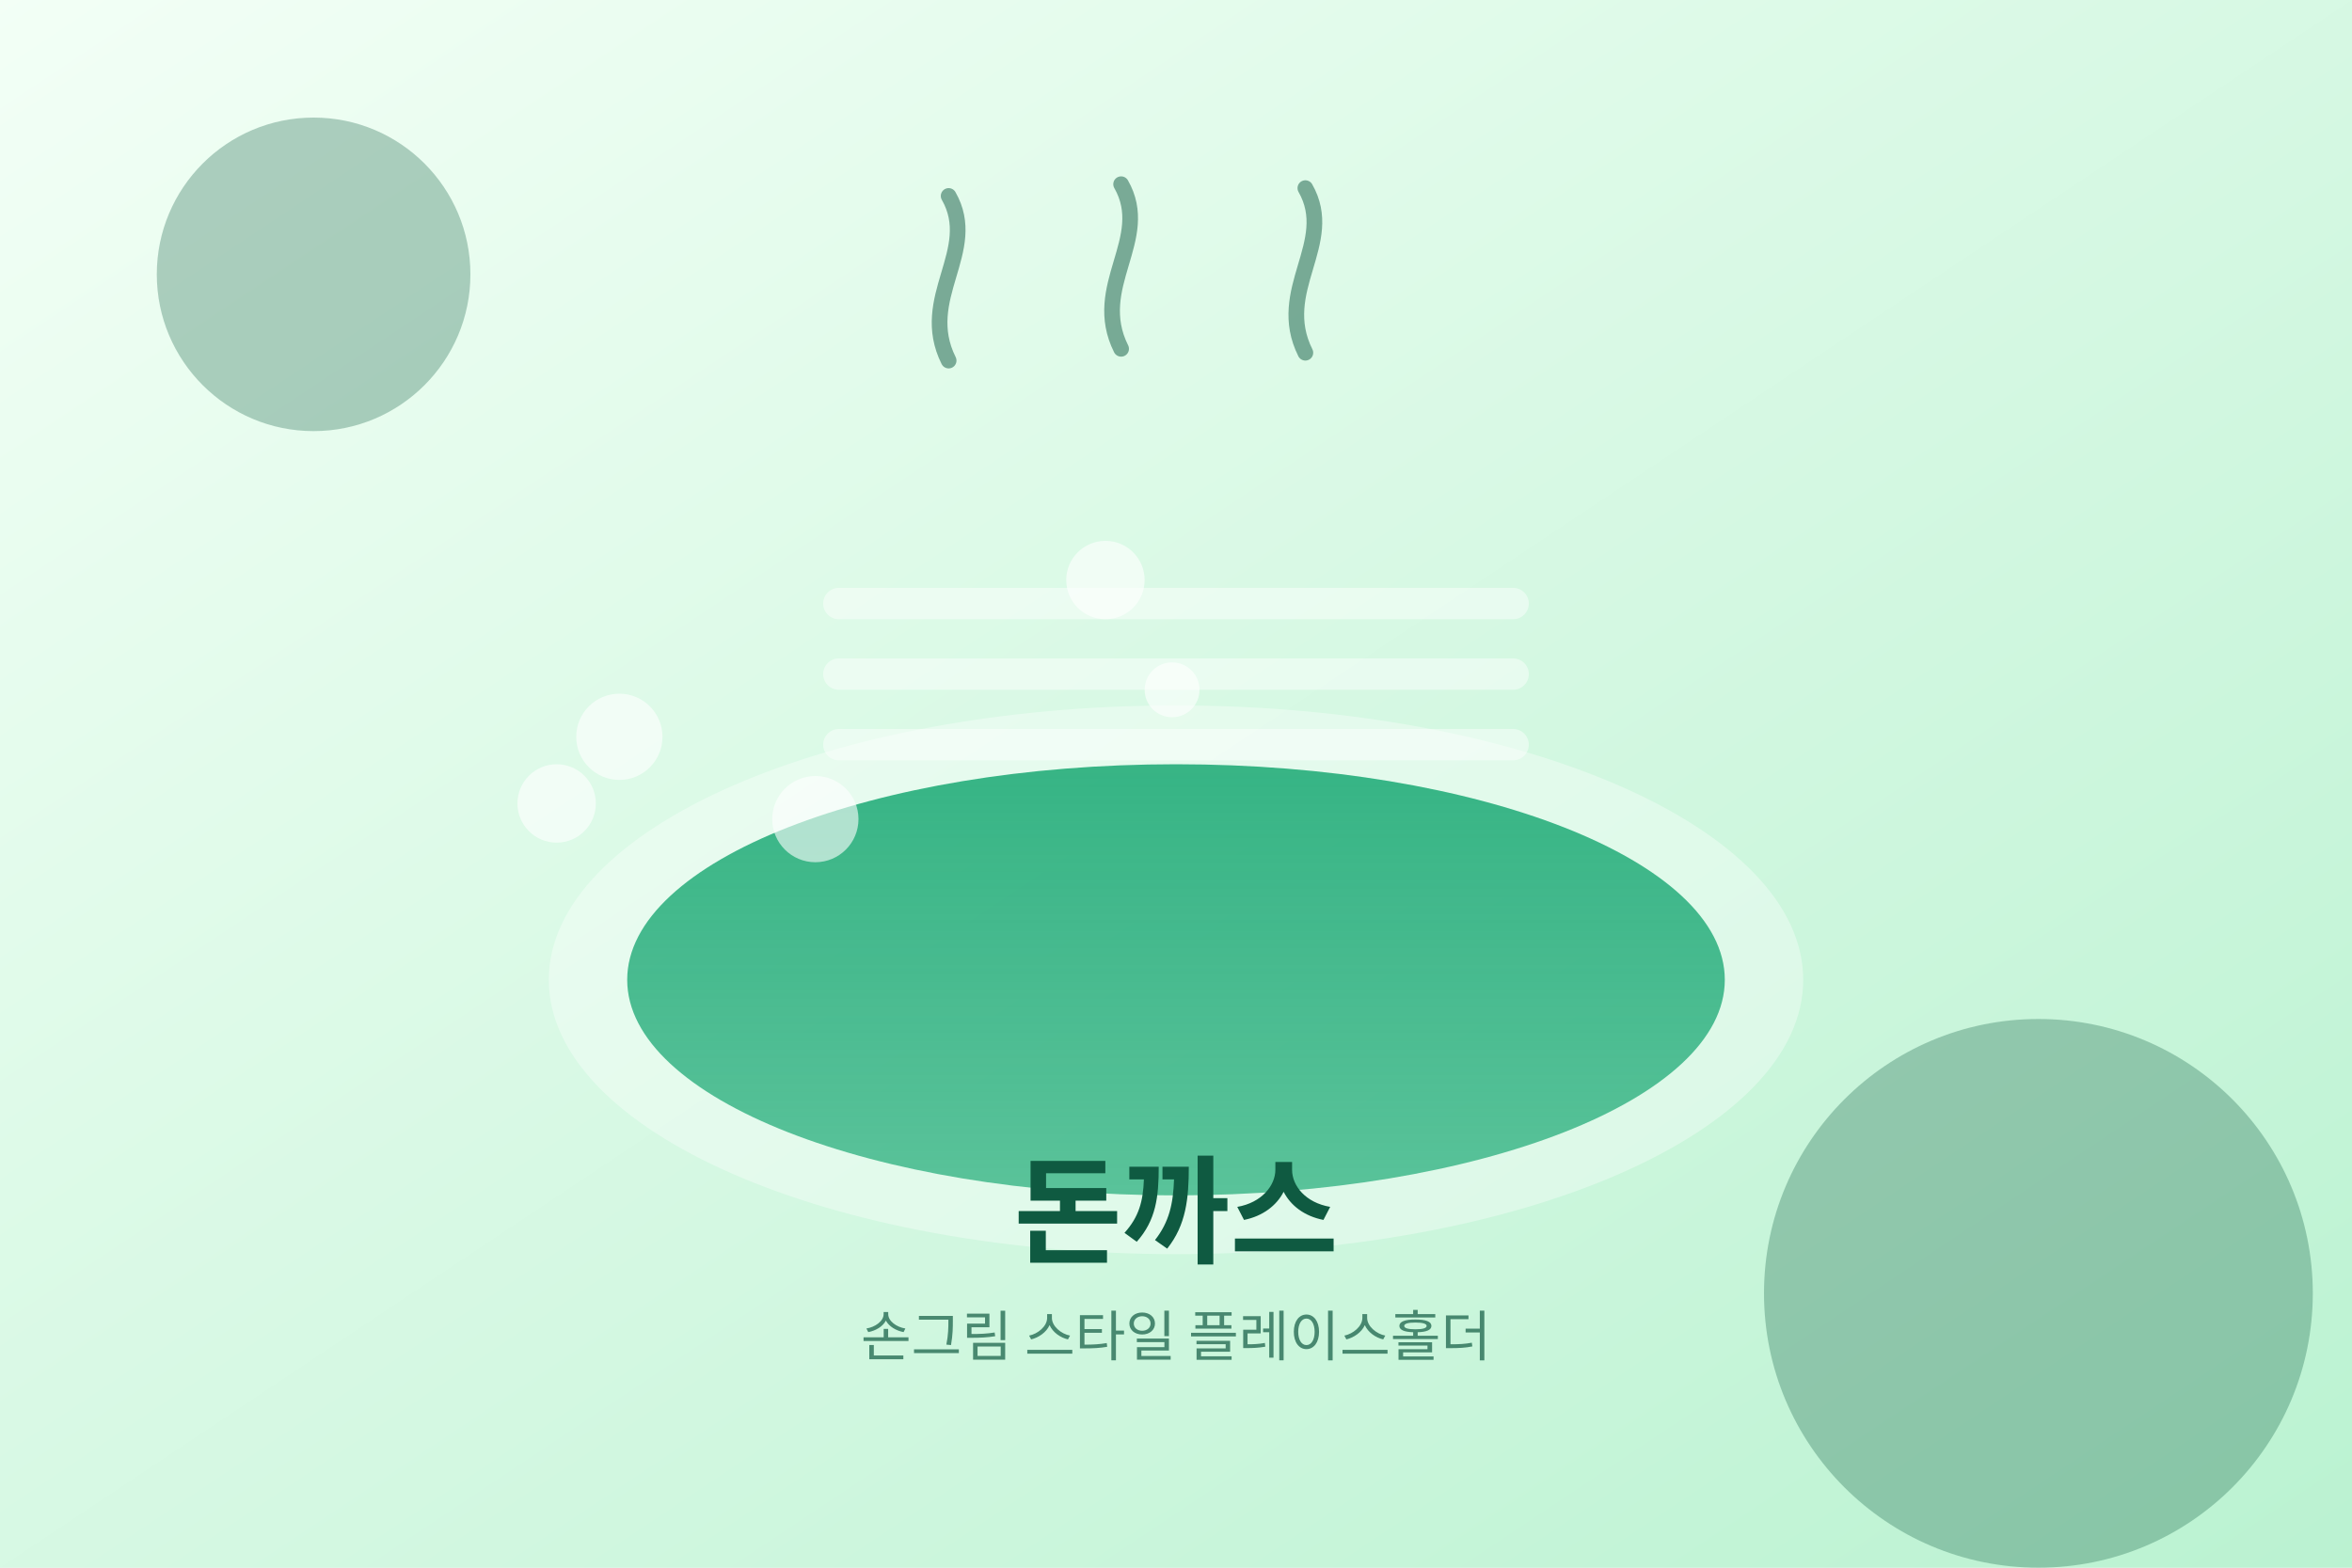
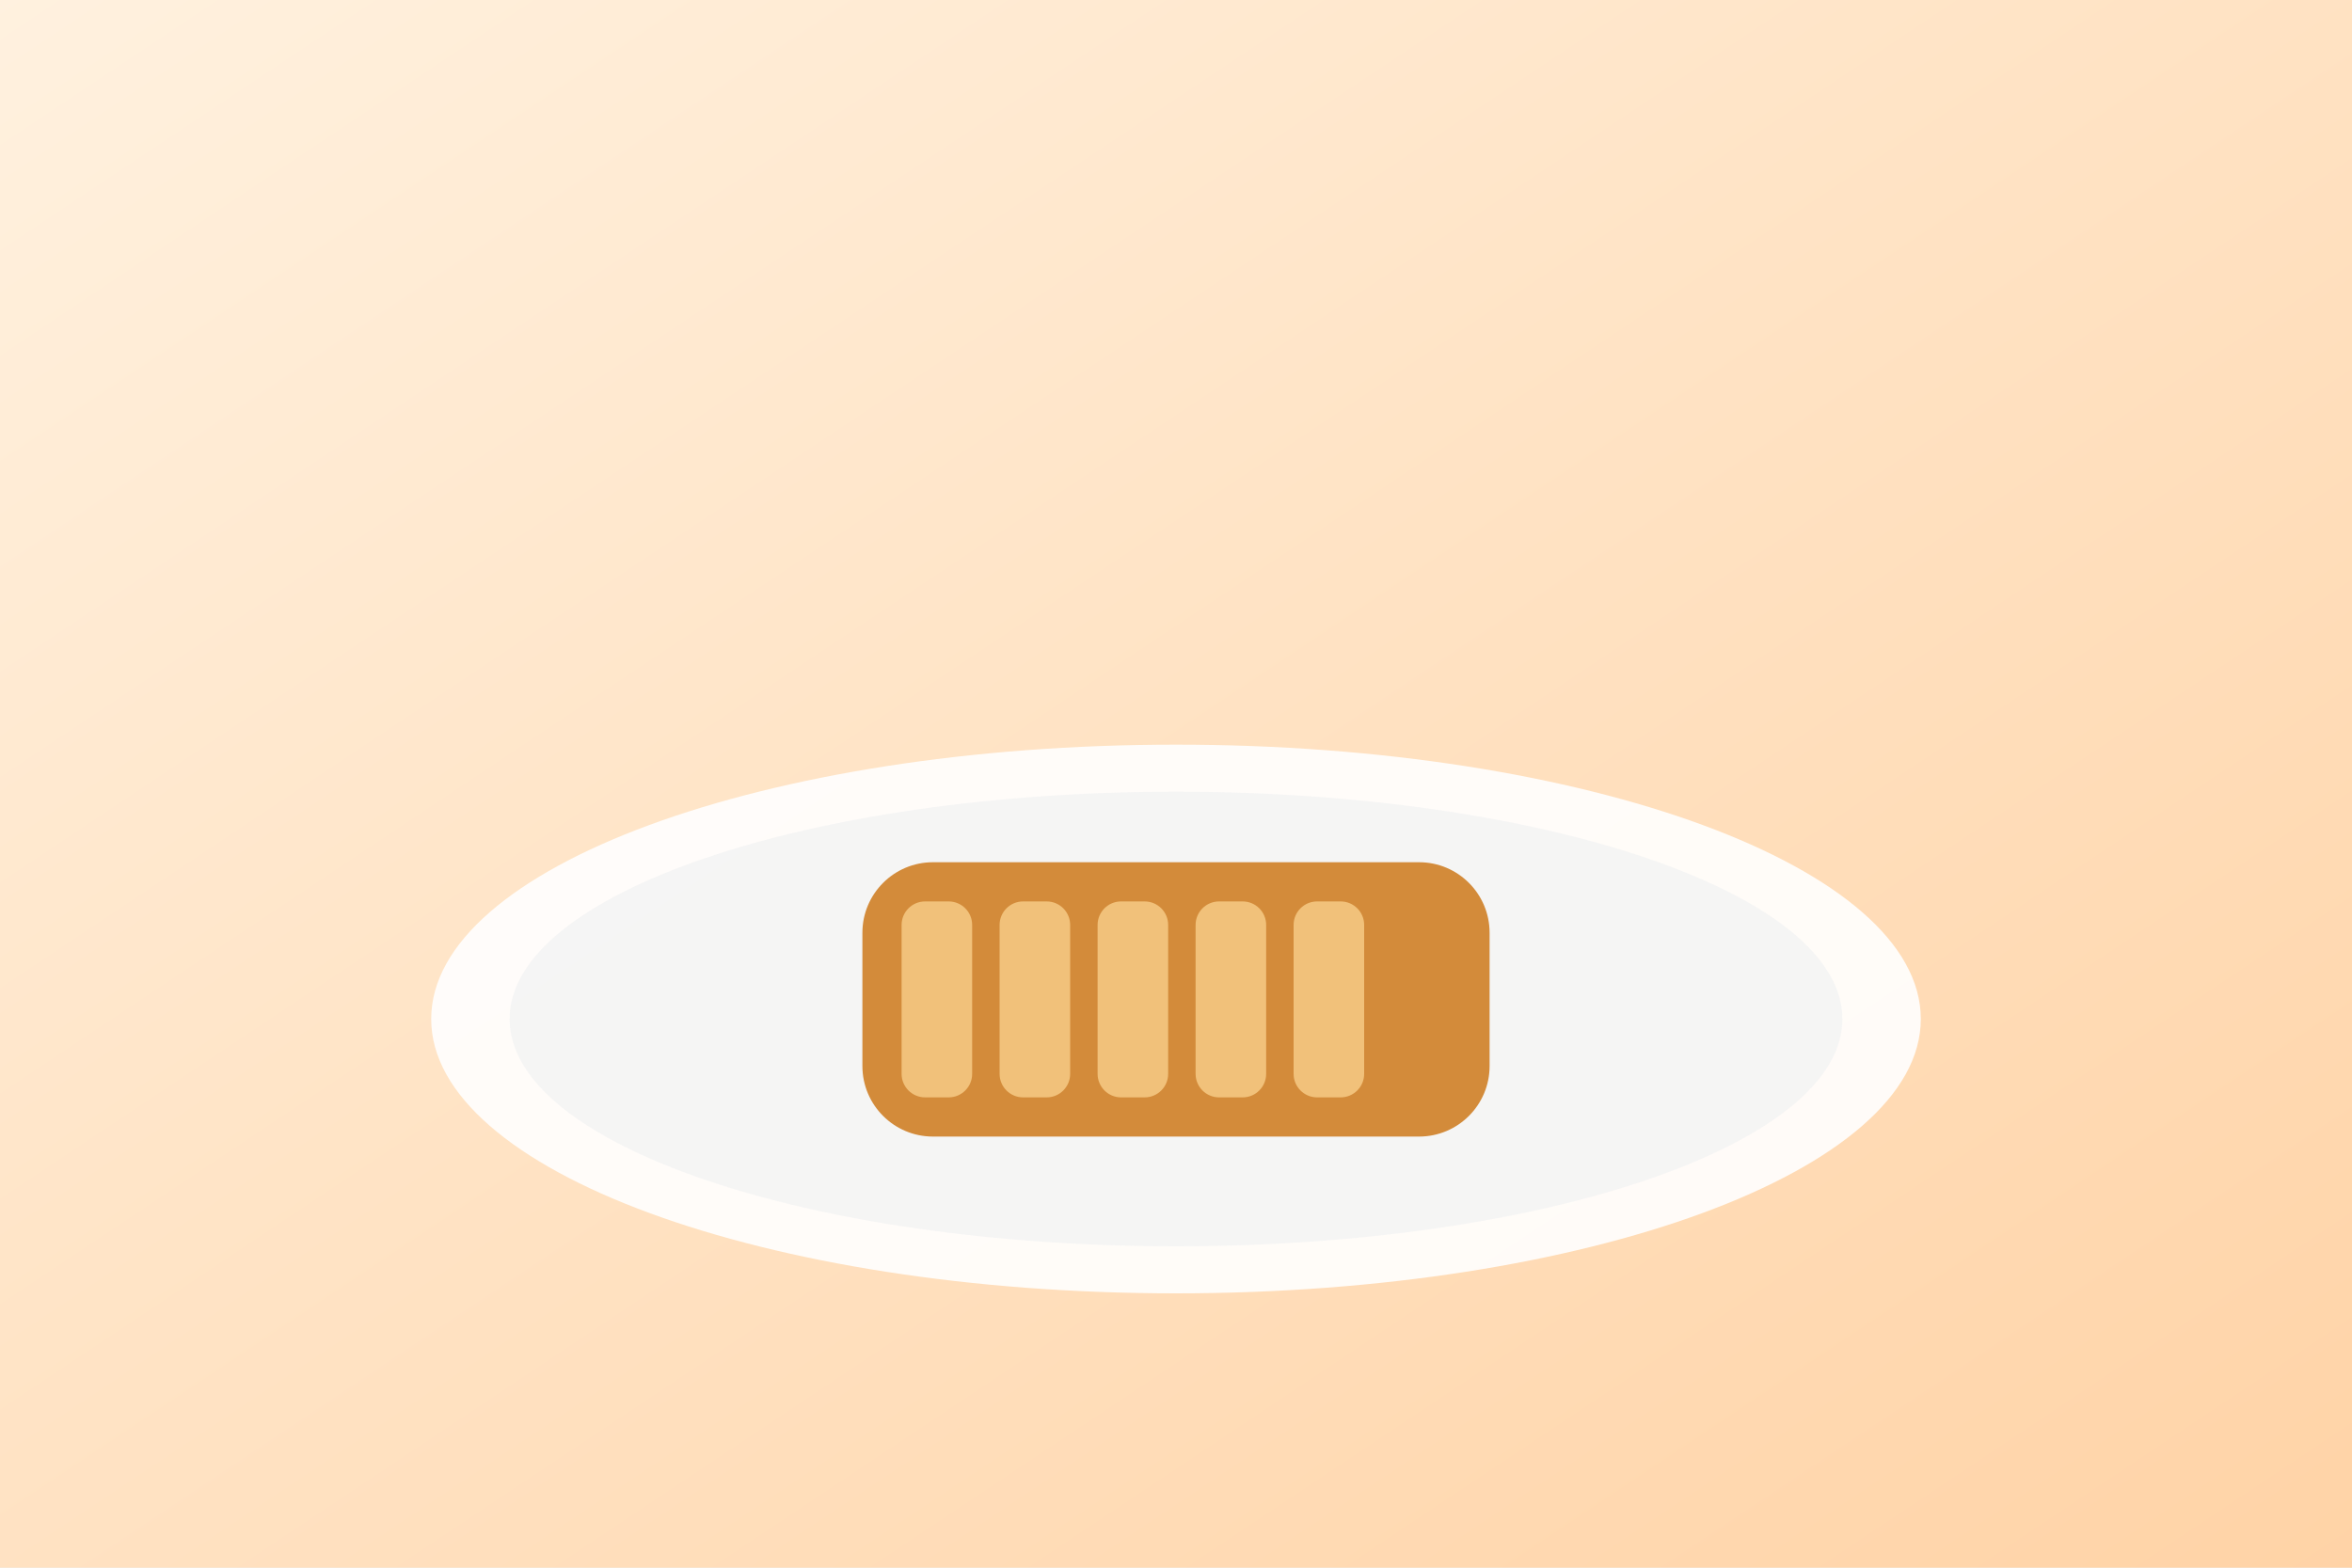
<svg xmlns="http://www.w3.org/2000/svg" width="600" height="400" viewBox="0 0 600 400">
  <defs>
    <linearGradient id="bg" x1="0" y1="0" x2="1" y2="1">
-       <stop offset="0%" stop-color="#f3fff6" />
-       <stop offset="100%" stop-color="#baf2d1" />
+       <stop offset="0%" stop-color="#fff1df" />
+       <stop offset="100%" stop-color="#ffd3a6" />
    </linearGradient>
-     <linearGradient id="food" x1="0" y1="0" x2="0" y2="1">
-       <stop offset="0%" stop-color="#2db07f" stop-opacity="0.95" />
-       <stop offset="100%" stop-color="#2db07f" stop-opacity="0.75" />
+     <linearGradient id="bowl" x1="0" y1="0" x2="0" y2="1">
+       <stop offset="0%" stop-color="#ffffff" />
+       <stop offset="100%" stop-color="#e7e7e7" />
    </linearGradient>
  </defs>
  <rect width="100%" height="100%" fill="url(#bg)" />
-   <g opacity="0.3" fill="#0f5a41">
-     <circle cx="80" cy="70" r="40" />
-     <circle cx="520" cy="330" r="70" />
-   </g>
-   <g fill="none" stroke="#0f5a41" stroke-width="4" stroke-linecap="round" opacity="0.5">
-     <path d="M242 92 c -8 -16 8 -28 0 -42" />
-     <path d="M286 89 c -8 -16 8 -28 0 -42" />
-     <path d="M333 90 c -8 -16 8 -28 0 -42" />
-   </g>
-   <ellipse cx="300" cy="250" rx="160" ry="70" fill="#ffffff" opacity="0.35" />
-   <ellipse cx="300" cy="250" rx="140" ry="55" fill="url(#food)" />
-   <rect x="210" y="150" width="180" height="8" rx="4" fill="#ffffff" opacity="0.45" />
-   <rect x="210" y="168" width="180" height="8" rx="4" fill="#ffffff" opacity="0.45" />
-   <rect x="210" y="186" width="180" height="8" rx="4" fill="#ffffff" opacity="0.45" />
-   <g fill="#ffffff" opacity="0.6">
-     <circle cx="282" cy="148" r="10" />
-     <circle cx="208" cy="209" r="11" />
-     <circle cx="299" cy="176" r="7" />
-     <circle cx="142" cy="205" r="10" />
-     <circle cx="158" cy="188" r="11" />
-   </g>
-   <g font-family="Pretendard, 'Apple SD Gothic Neo', sans-serif" text-anchor="middle">
-     <text x="300" y="320" font-size="30" fill="#0f5a41" font-weight="700">돈까스</text>
-     <text x="300" y="346" font-size="14" fill="#0f5a41" opacity="0.7">손그림 스타일 플레이스홀더</text>
-   </g>
+   <ellipse cx="300" cy="260" rx="190" ry="70" fill="#ffffff" opacity="0.9" />
+   <ellipse cx="300" cy="260" rx="170" ry="58" fill="#f4f4f4" opacity="0.9" />
+   <rect x="220" y="220" width="160" height="70" rx="18" fill="#d38b3a" />
+   <rect x="230" y="230" width="18" height="50" rx="6" fill="#f1c17a" />
+   <rect x="255" y="230" width="18" height="50" rx="6" fill="#f1c17a" />
+   <rect x="280" y="230" width="18" height="50" rx="6" fill="#f1c17a" />
+   <rect x="305" y="230" width="18" height="50" rx="6" fill="#f1c17a" />
+   <rect x="330" y="230" width="18" height="50" rx="6" fill="#f1c17a" />
</svg>
